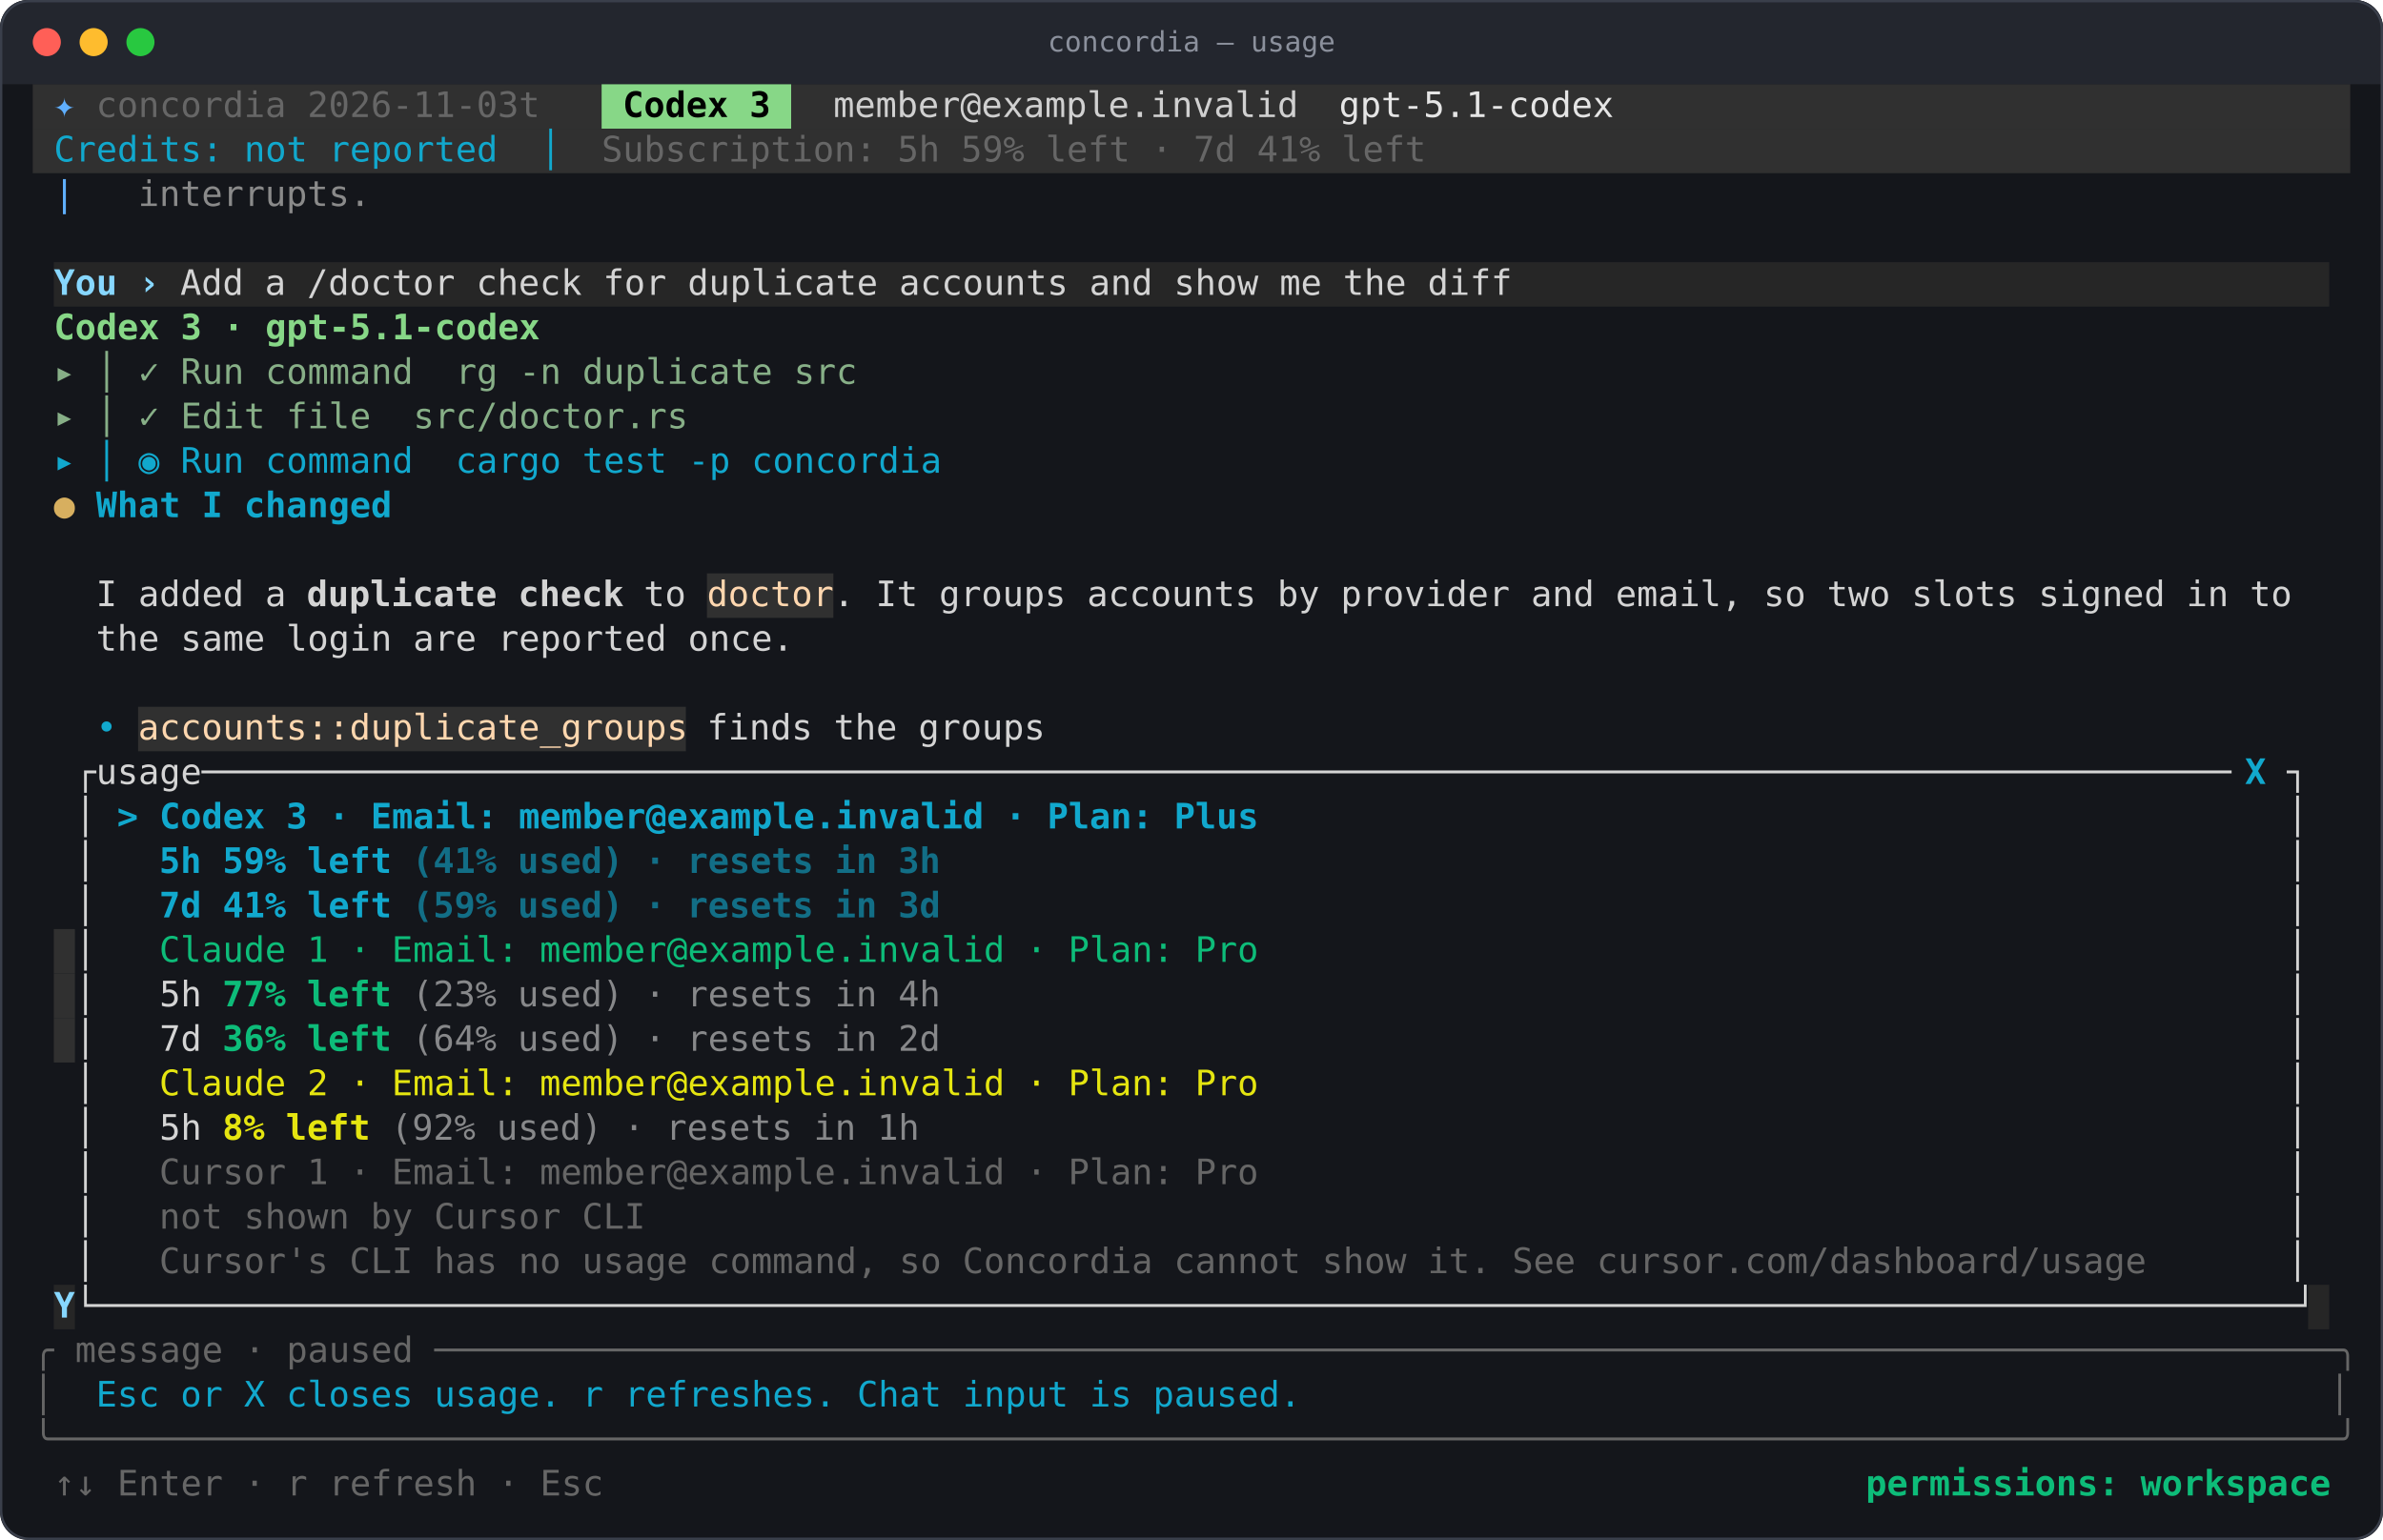
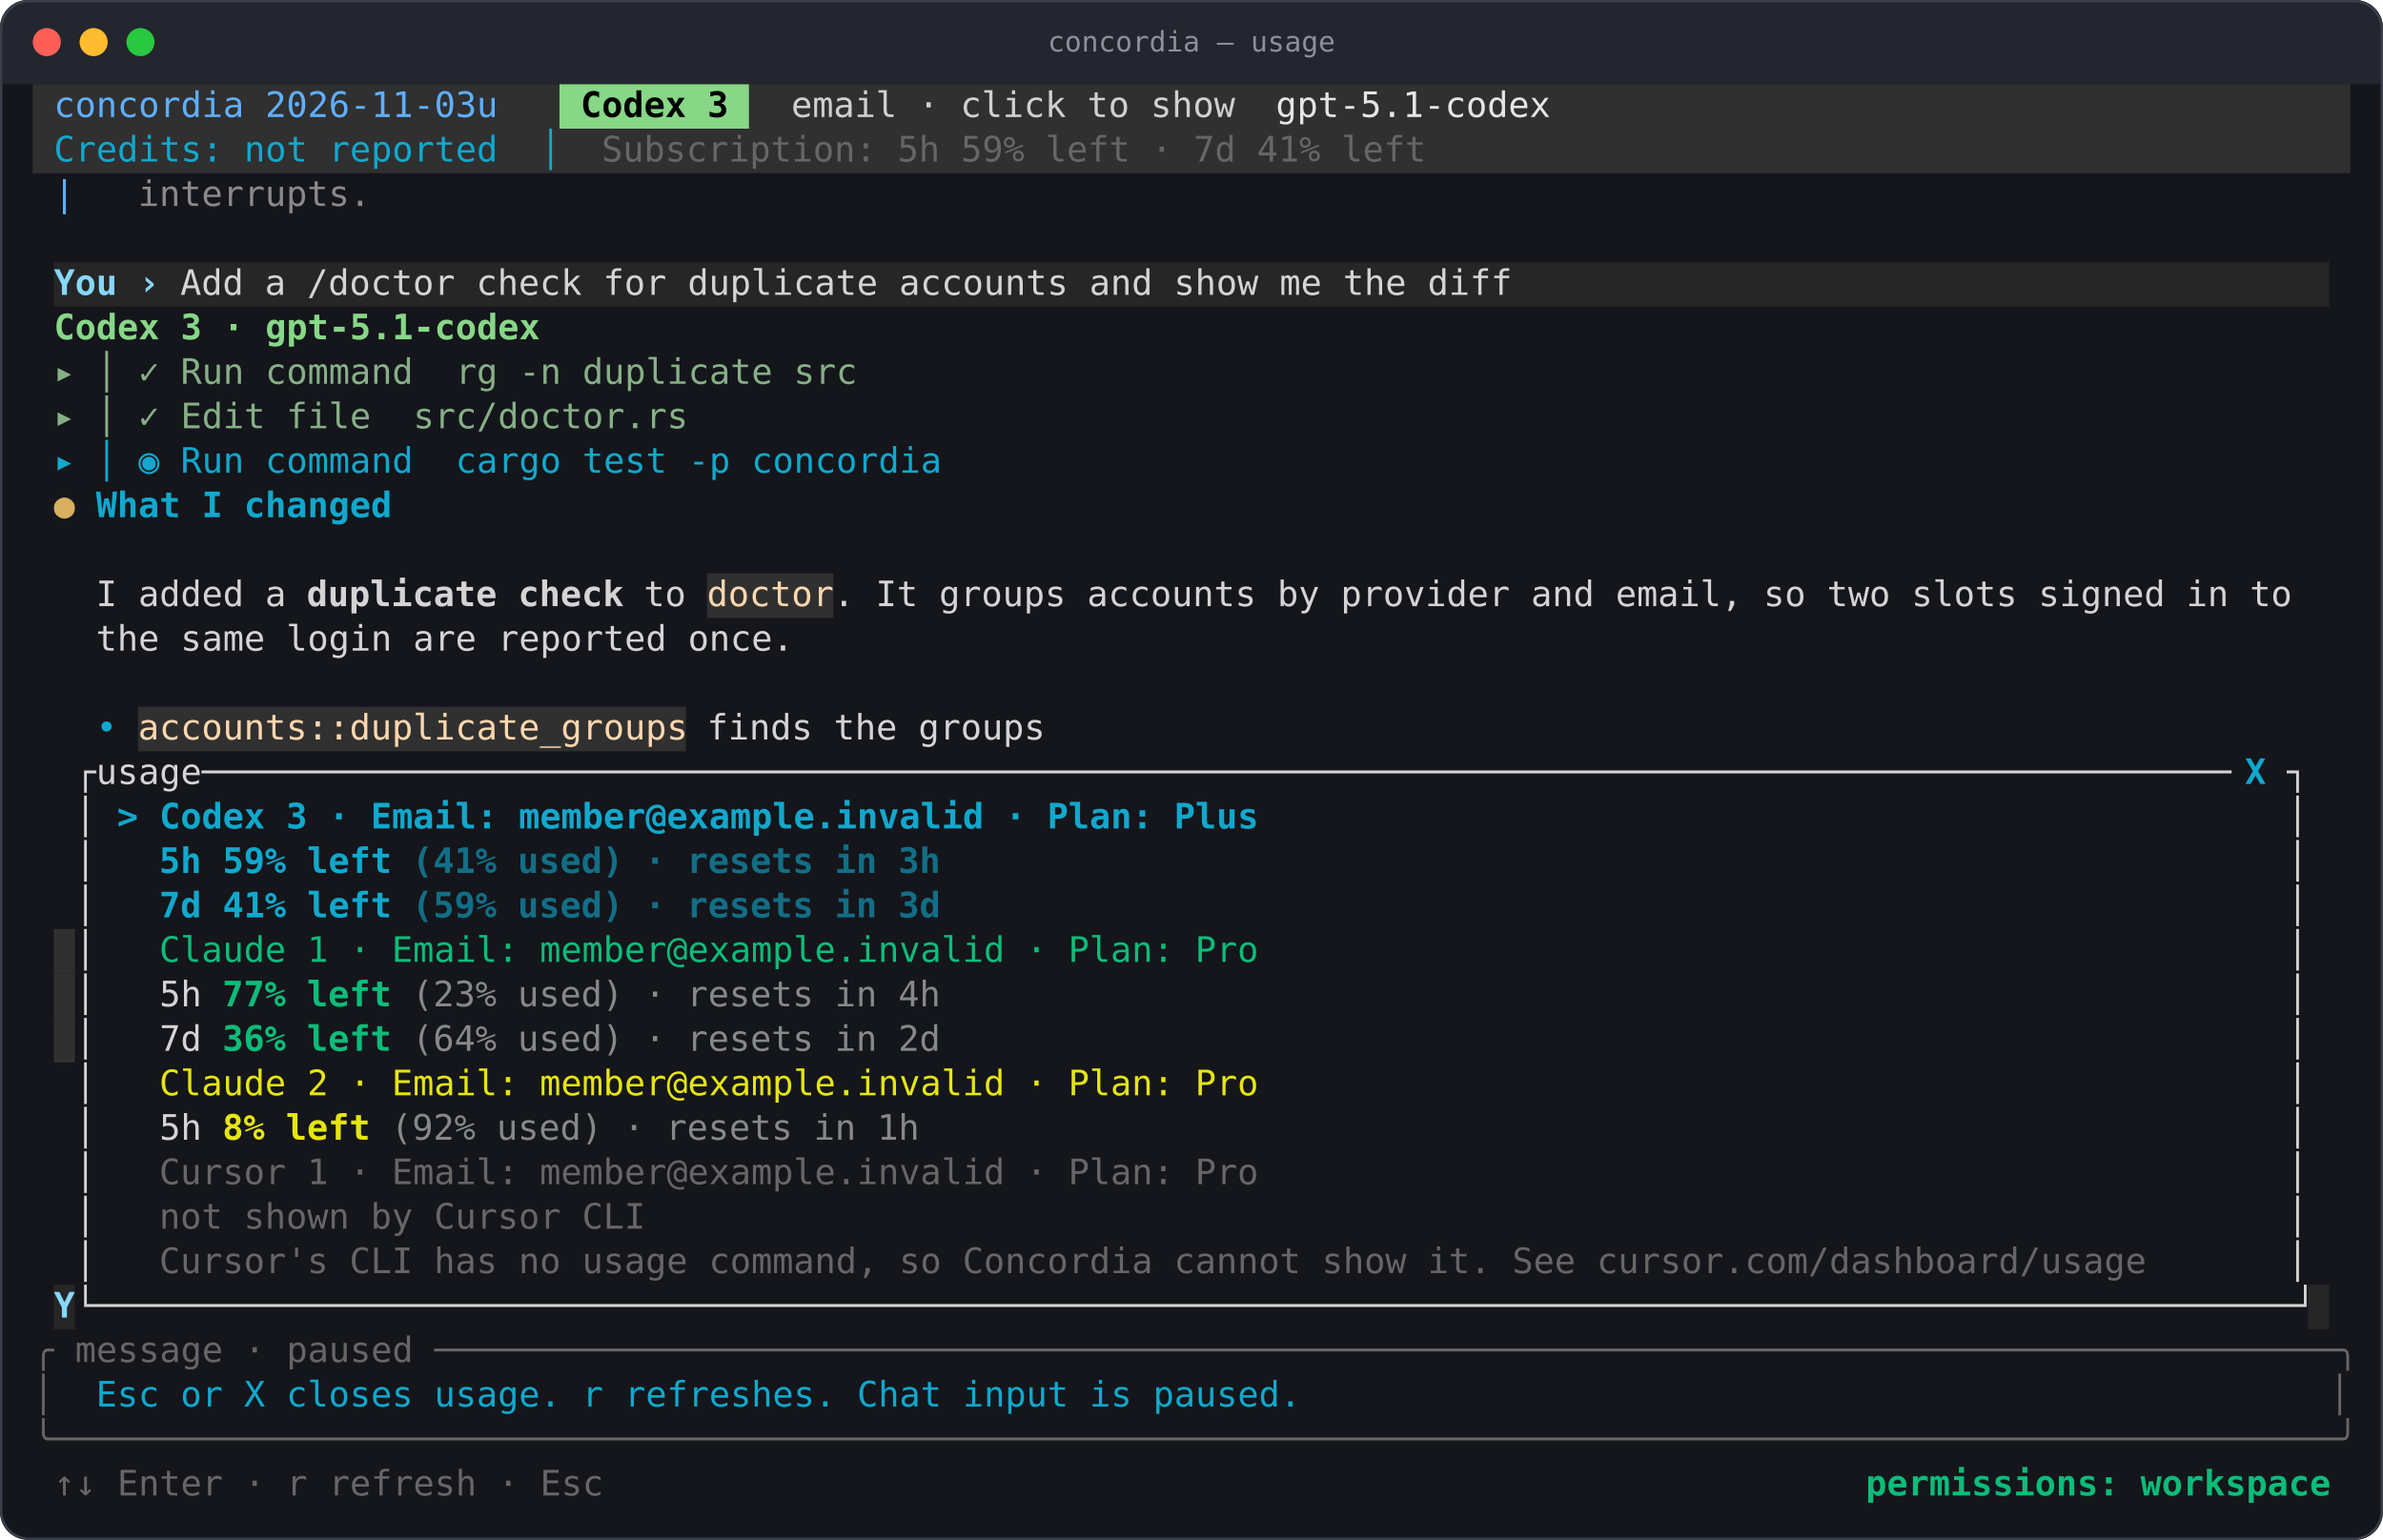
<svg xmlns="http://www.w3.org/2000/svg" width="1018" height="658" viewBox="0 0 1018 658" role="img" aria-label="concordia — usage">
  <defs>
    <clipPath id="win">
      <rect width="1018" height="658" rx="12" />
    </clipPath>
  </defs>
  <g clip-path="url(#win)">
    <rect width="1018" height="658" fill="#14161b" />
    <rect width="1018" height="36" fill="#23262e" />
    <circle cx="20" cy="18" r="6" fill="#ff5f57" />
    <circle cx="40" cy="18" r="6" fill="#febc2e" />
    <circle cx="60" cy="18" r="6" fill="#28c840" />
    <text x="509" y="22" font-family="Cascadia Mono, Consolas, monospace" font-size="12" fill="#8b909c" text-anchor="middle">concordia — usage</text>
-     <rect x="14" y="36" width="243" height="19" fill="#303030" />
-     <rect x="257" y="36" width="81" height="19" fill="#87d787" />
-     <rect x="338" y="36" width="666" height="19" fill="#303030" />
+     <rect x="14" y="36" width="225" height="19" fill="#303030" />
+     <rect x="239" y="36" width="81" height="19" fill="#87d787" />
+     <rect x="320" y="36" width="684" height="19" fill="#303030" />
    <rect x="14" y="55" width="990" height="19" fill="#303030" />
    <rect x="23" y="112" width="972" height="19" fill="#262626" />
    <rect x="302" y="245" width="54" height="19" fill="#303030" />
    <rect x="59" y="302" width="234" height="19" fill="#303030" />
    <rect x="23" y="397" width="9" height="19" fill="#303030" />
    <rect x="23" y="416" width="9" height="19" fill="#303030" />
    <rect x="23" y="435" width="9" height="19" fill="#303030" />
    <rect x="23" y="549" width="9" height="19" fill="#262626" />
    <rect x="986" y="549" width="9" height="19" fill="#262626" />
    <g font-family="Cascadia Mono, Consolas, monospace" font-size="15" xml:space="preserve">
-       <text x="23" y="50" textLength="9" lengthAdjust="spacingAndGlyphs" fill="#5fafff" font-weight="700">✦</text>
-       <text x="41" y="50" textLength="189" lengthAdjust="spacingAndGlyphs" fill="#666666">concordia 2026-11-03t</text>
-       <text x="266" y="50" textLength="63" lengthAdjust="spacingAndGlyphs" fill="#000000" font-weight="700">Codex 3</text>
-       <text x="356" y="50" textLength="198" lengthAdjust="spacingAndGlyphs" fill="#d0d0d0">member@example.invalid</text>
-       <text x="572" y="50" textLength="117" lengthAdjust="spacingAndGlyphs" fill="#e5e5e5">gpt-5.1-codex</text>
+       <text x="23" y="50" textLength="189" lengthAdjust="spacingAndGlyphs" fill="#5fafff">concordia 2026-11-03u</text>
+       <text x="248" y="50" textLength="63" lengthAdjust="spacingAndGlyphs" fill="#000000" font-weight="700">Codex 3</text>
+       <text x="338" y="50" textLength="189" lengthAdjust="spacingAndGlyphs" fill="#d0d0d0">email · click to show</text>
+       <text x="545" y="50" textLength="117" lengthAdjust="spacingAndGlyphs" fill="#e5e5e5">gpt-5.1-codex</text>
      <text x="23" y="69" textLength="216" lengthAdjust="spacingAndGlyphs" fill="#11a8cd">Credits: not reported  │</text>
      <text x="257" y="69" textLength="351" lengthAdjust="spacingAndGlyphs" fill="#666666">Subscription: 5h 59% left · 7d 41% left</text>
      <text x="23" y="88" textLength="9" lengthAdjust="spacingAndGlyphs" fill="#5fafff">|</text>
      <text x="59" y="88" textLength="99" lengthAdjust="spacingAndGlyphs" fill="#8a8a8a">interrupts.</text>
      <text x="23" y="126" textLength="45" lengthAdjust="spacingAndGlyphs" fill="#87d7ff" font-weight="700">You ›</text>
      <text x="77" y="126" textLength="567" lengthAdjust="spacingAndGlyphs" fill="#d4d4d4">Add a /doctor check for duplicate accounts and show me the diff</text>
      <text x="23" y="145" textLength="207" lengthAdjust="spacingAndGlyphs" fill="#87d787" font-weight="700">Codex 3 · gpt-5.1-codex</text>
      <text x="23" y="164" textLength="342" lengthAdjust="spacingAndGlyphs" fill="#87af87">▸ │ ✓ Run command  rg -n duplicate src</text>
      <text x="23" y="183" textLength="270" lengthAdjust="spacingAndGlyphs" fill="#87af87">▸ │ ✓ Edit file  src/doctor.rs</text>
      <text x="23" y="202" textLength="378" lengthAdjust="spacingAndGlyphs" fill="#11a8cd">▸ │ ◉ Run command  cargo test -p concordia</text>
      <text x="23" y="221" textLength="9" lengthAdjust="spacingAndGlyphs" fill="#d7af5f" font-weight="700">●</text>
      <text x="41" y="221" textLength="126" lengthAdjust="spacingAndGlyphs" fill="#11a8cd" font-weight="700">What I changed</text>
      <text x="41" y="259" textLength="81" lengthAdjust="spacingAndGlyphs" fill="#d4d4d4">I added a</text>
      <text x="131" y="259" textLength="135" lengthAdjust="spacingAndGlyphs" fill="#d4d4d4" font-weight="700">duplicate check</text>
      <text x="275" y="259" textLength="18" lengthAdjust="spacingAndGlyphs" fill="#d4d4d4">to</text>
      <text x="302" y="259" textLength="54" lengthAdjust="spacingAndGlyphs" fill="#ffd7af">doctor</text>
      <text x="356" y="259" textLength="621" lengthAdjust="spacingAndGlyphs" fill="#d4d4d4">. It groups accounts by provider and email, so two slots signed in to</text>
      <text x="41" y="278" textLength="297" lengthAdjust="spacingAndGlyphs" fill="#d4d4d4">the same login are reported once.</text>
      <text x="41" y="316" textLength="9" lengthAdjust="spacingAndGlyphs" fill="#11a8cd">•</text>
      <text x="59" y="316" textLength="234" lengthAdjust="spacingAndGlyphs" fill="#ffd7af">accounts::duplicate_groups</text>
      <text x="302" y="316" textLength="144" lengthAdjust="spacingAndGlyphs" fill="#d4d4d4">finds the groups</text>
      <text x="32" y="335" textLength="918" lengthAdjust="spacingAndGlyphs" fill="#d4d4d4">┌usage────────────────────────────────────────────────────────────────────────────────────────────────</text>
      <text x="959" y="335" textLength="9" lengthAdjust="spacingAndGlyphs" fill="#11a8cd" font-weight="700">X</text>
      <text x="977" y="335" textLength="9" lengthAdjust="spacingAndGlyphs" fill="#d4d4d4">┐</text>
      <text x="32" y="354" textLength="9" lengthAdjust="spacingAndGlyphs" fill="#d4d4d4">│</text>
      <text x="50" y="354" textLength="486" lengthAdjust="spacingAndGlyphs" fill="#11a8cd" font-weight="700">&gt; Codex 3 · Email: member@example.invalid · Plan: Plus</text>
      <text x="977" y="354" textLength="9" lengthAdjust="spacingAndGlyphs" fill="#d4d4d4">│</text>
      <text x="32" y="373" textLength="9" lengthAdjust="spacingAndGlyphs" fill="#d4d4d4">│</text>
      <text x="68" y="373" textLength="99" lengthAdjust="spacingAndGlyphs" fill="#11a8cd" font-weight="700">5h 59% left</text>
      <text x="176" y="373" textLength="225" lengthAdjust="spacingAndGlyphs" fill="#11a8cd" font-weight="700" fill-opacity="0.6">(41% used) · resets in 3h</text>
      <text x="977" y="373" textLength="9" lengthAdjust="spacingAndGlyphs" fill="#d4d4d4">│</text>
      <text x="32" y="392" textLength="9" lengthAdjust="spacingAndGlyphs" fill="#d4d4d4">│</text>
      <text x="68" y="392" textLength="99" lengthAdjust="spacingAndGlyphs" fill="#11a8cd" font-weight="700">7d 41% left</text>
      <text x="176" y="392" textLength="225" lengthAdjust="spacingAndGlyphs" fill="#11a8cd" font-weight="700" fill-opacity="0.6">(59% used) · resets in 3d</text>
      <text x="977" y="392" textLength="9" lengthAdjust="spacingAndGlyphs" fill="#d4d4d4">│</text>
      <text x="32" y="411" textLength="9" lengthAdjust="spacingAndGlyphs" fill="#d4d4d4">│</text>
      <text x="68" y="411" textLength="468" lengthAdjust="spacingAndGlyphs" fill="#0dbc79">Claude 1 · Email: member@example.invalid · Plan: Pro</text>
      <text x="977" y="411" textLength="9" lengthAdjust="spacingAndGlyphs" fill="#d4d4d4">│</text>
      <text x="32" y="430" textLength="54" lengthAdjust="spacingAndGlyphs" fill="#d4d4d4">│   5h</text>
      <text x="95" y="430" textLength="72" lengthAdjust="spacingAndGlyphs" fill="#0dbc79" font-weight="700">77% left</text>
      <text x="176" y="430" textLength="225" lengthAdjust="spacingAndGlyphs" fill="#d4d4d4" fill-opacity="0.6">(23% used) · resets in 4h</text>
      <text x="977" y="430" textLength="9" lengthAdjust="spacingAndGlyphs" fill="#d4d4d4">│</text>
      <text x="32" y="449" textLength="54" lengthAdjust="spacingAndGlyphs" fill="#d4d4d4">│   7d</text>
      <text x="95" y="449" textLength="72" lengthAdjust="spacingAndGlyphs" fill="#0dbc79" font-weight="700">36% left</text>
      <text x="176" y="449" textLength="225" lengthAdjust="spacingAndGlyphs" fill="#d4d4d4" fill-opacity="0.6">(64% used) · resets in 2d</text>
      <text x="977" y="449" textLength="9" lengthAdjust="spacingAndGlyphs" fill="#d4d4d4">│</text>
      <text x="32" y="468" textLength="9" lengthAdjust="spacingAndGlyphs" fill="#d4d4d4">│</text>
      <text x="68" y="468" textLength="468" lengthAdjust="spacingAndGlyphs" fill="#e5e510">Claude 2 · Email: member@example.invalid · Plan: Pro</text>
      <text x="977" y="468" textLength="9" lengthAdjust="spacingAndGlyphs" fill="#d4d4d4">│</text>
      <text x="32" y="487" textLength="54" lengthAdjust="spacingAndGlyphs" fill="#d4d4d4">│   5h</text>
      <text x="95" y="487" textLength="63" lengthAdjust="spacingAndGlyphs" fill="#e5e510" font-weight="700">8% left</text>
      <text x="167" y="487" textLength="225" lengthAdjust="spacingAndGlyphs" fill="#d4d4d4" fill-opacity="0.6">(92% used) · resets in 1h</text>
      <text x="977" y="487" textLength="9" lengthAdjust="spacingAndGlyphs" fill="#d4d4d4">│</text>
      <text x="32" y="506" textLength="9" lengthAdjust="spacingAndGlyphs" fill="#d4d4d4">│</text>
      <text x="68" y="506" textLength="468" lengthAdjust="spacingAndGlyphs" fill="#666666">Cursor 1 · Email: member@example.invalid · Plan: Pro</text>
      <text x="977" y="506" textLength="9" lengthAdjust="spacingAndGlyphs" fill="#d4d4d4">│</text>
      <text x="32" y="525" textLength="9" lengthAdjust="spacingAndGlyphs" fill="#d4d4d4">│</text>
      <text x="68" y="525" textLength="207" lengthAdjust="spacingAndGlyphs" fill="#666666">not shown by Cursor CLI</text>
      <text x="977" y="525" textLength="9" lengthAdjust="spacingAndGlyphs" fill="#d4d4d4">│</text>
      <text x="32" y="544" textLength="9" lengthAdjust="spacingAndGlyphs" fill="#d4d4d4">│</text>
      <text x="68" y="544" textLength="846" lengthAdjust="spacingAndGlyphs" fill="#666666">Cursor's CLI has no usage command, so Concordia cannot show it. See cursor.com/dashboard/usage</text>
      <text x="977" y="544" textLength="9" lengthAdjust="spacingAndGlyphs" fill="#d4d4d4">│</text>
      <text x="23" y="563" textLength="9" lengthAdjust="spacingAndGlyphs" fill="#87d7ff" font-weight="700">Y</text>
      <text x="32" y="563" textLength="954" lengthAdjust="spacingAndGlyphs" fill="#d4d4d4">└────────────────────────────────────────────────────────────────────────────────────────────────────────┘</text>
      <text x="14" y="582" textLength="990" lengthAdjust="spacingAndGlyphs" fill="#666666">╭ message · paused ──────────────────────────────────────────────────────────────────────────────────────────╮</text>
      <text x="14" y="601" textLength="9" lengthAdjust="spacingAndGlyphs" fill="#666666">│</text>
      <text x="41" y="601" textLength="513" lengthAdjust="spacingAndGlyphs" fill="#11a8cd">Esc or X closes usage. r refreshes. Chat input is paused.</text>
      <text x="995" y="601" textLength="9" lengthAdjust="spacingAndGlyphs" fill="#666666">│</text>
      <text x="14" y="620" textLength="990" lengthAdjust="spacingAndGlyphs" fill="#666666">╰────────────────────────────────────────────────────────────────────────────────────────────────────────────╯</text>
      <text x="23" y="639" textLength="234" lengthAdjust="spacingAndGlyphs" fill="#666666">↑↓ Enter · r refresh · Esc</text>
      <text x="797" y="639" textLength="198" lengthAdjust="spacingAndGlyphs" fill="#0dbc79" font-weight="700">permissions: workspace</text>
    </g>
  </g>
  <rect x="0.5" y="0.5" width="1017" height="657" rx="12" fill="none" stroke="#3a3f4b" />
</svg>
